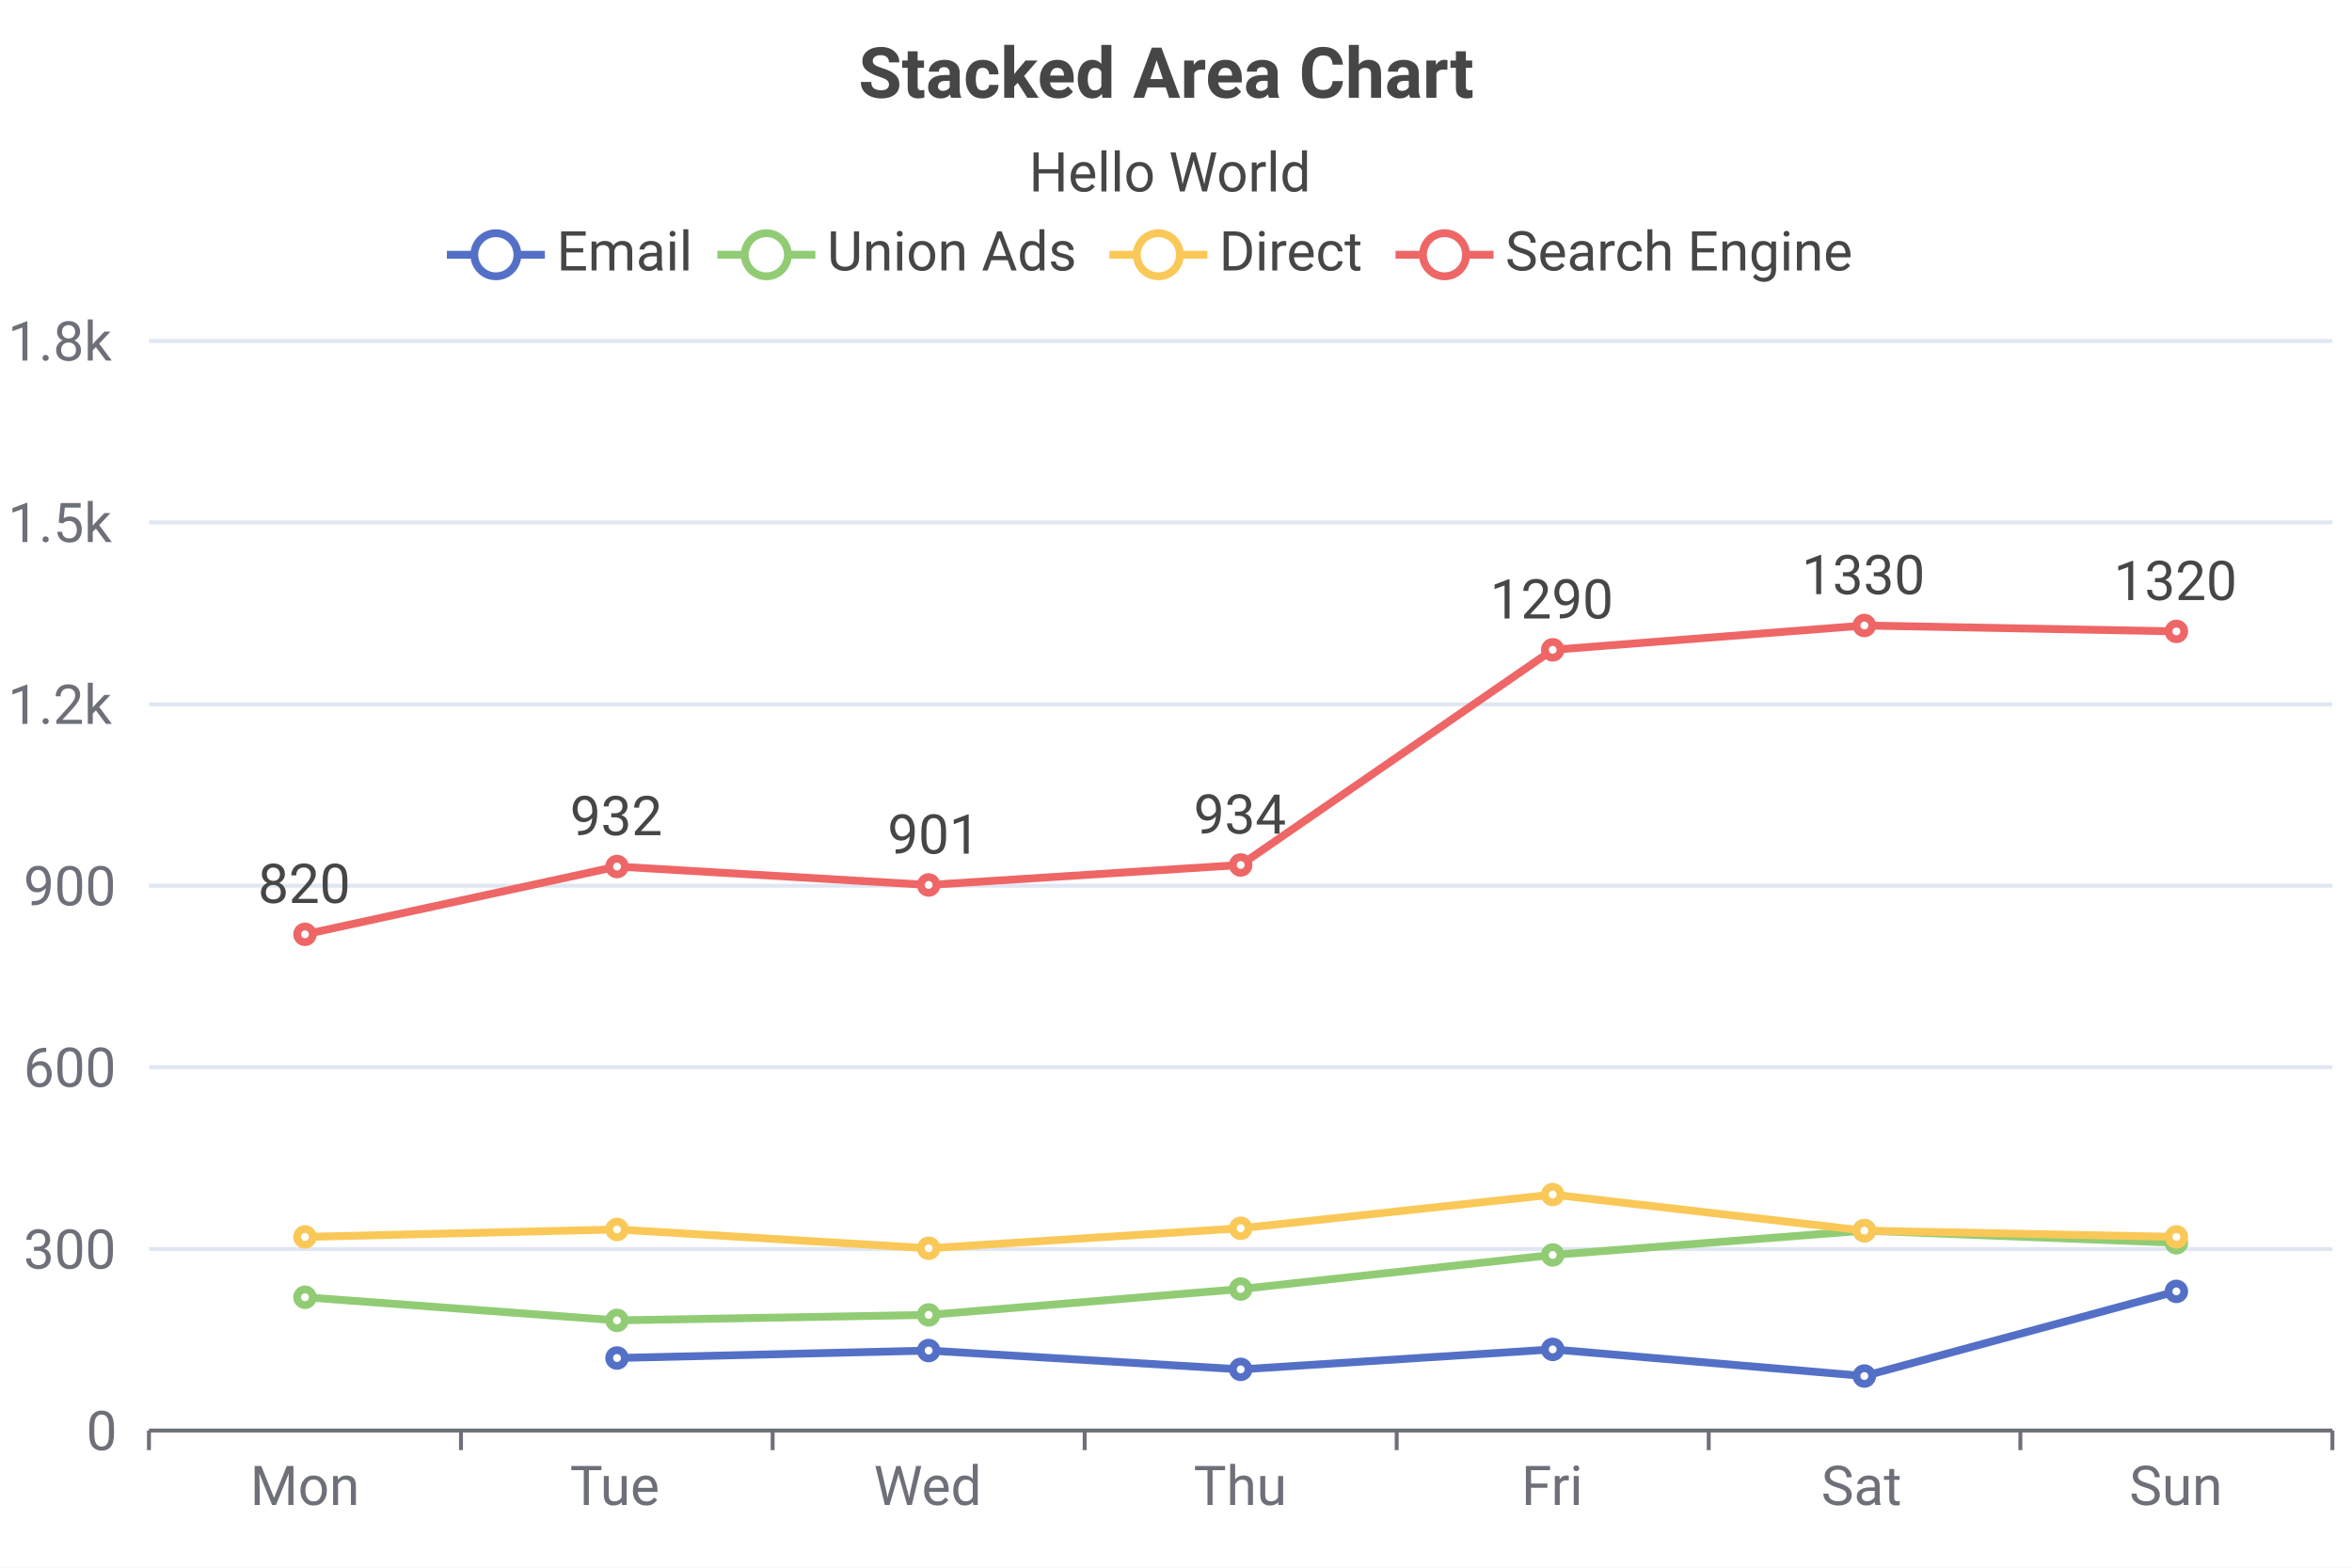
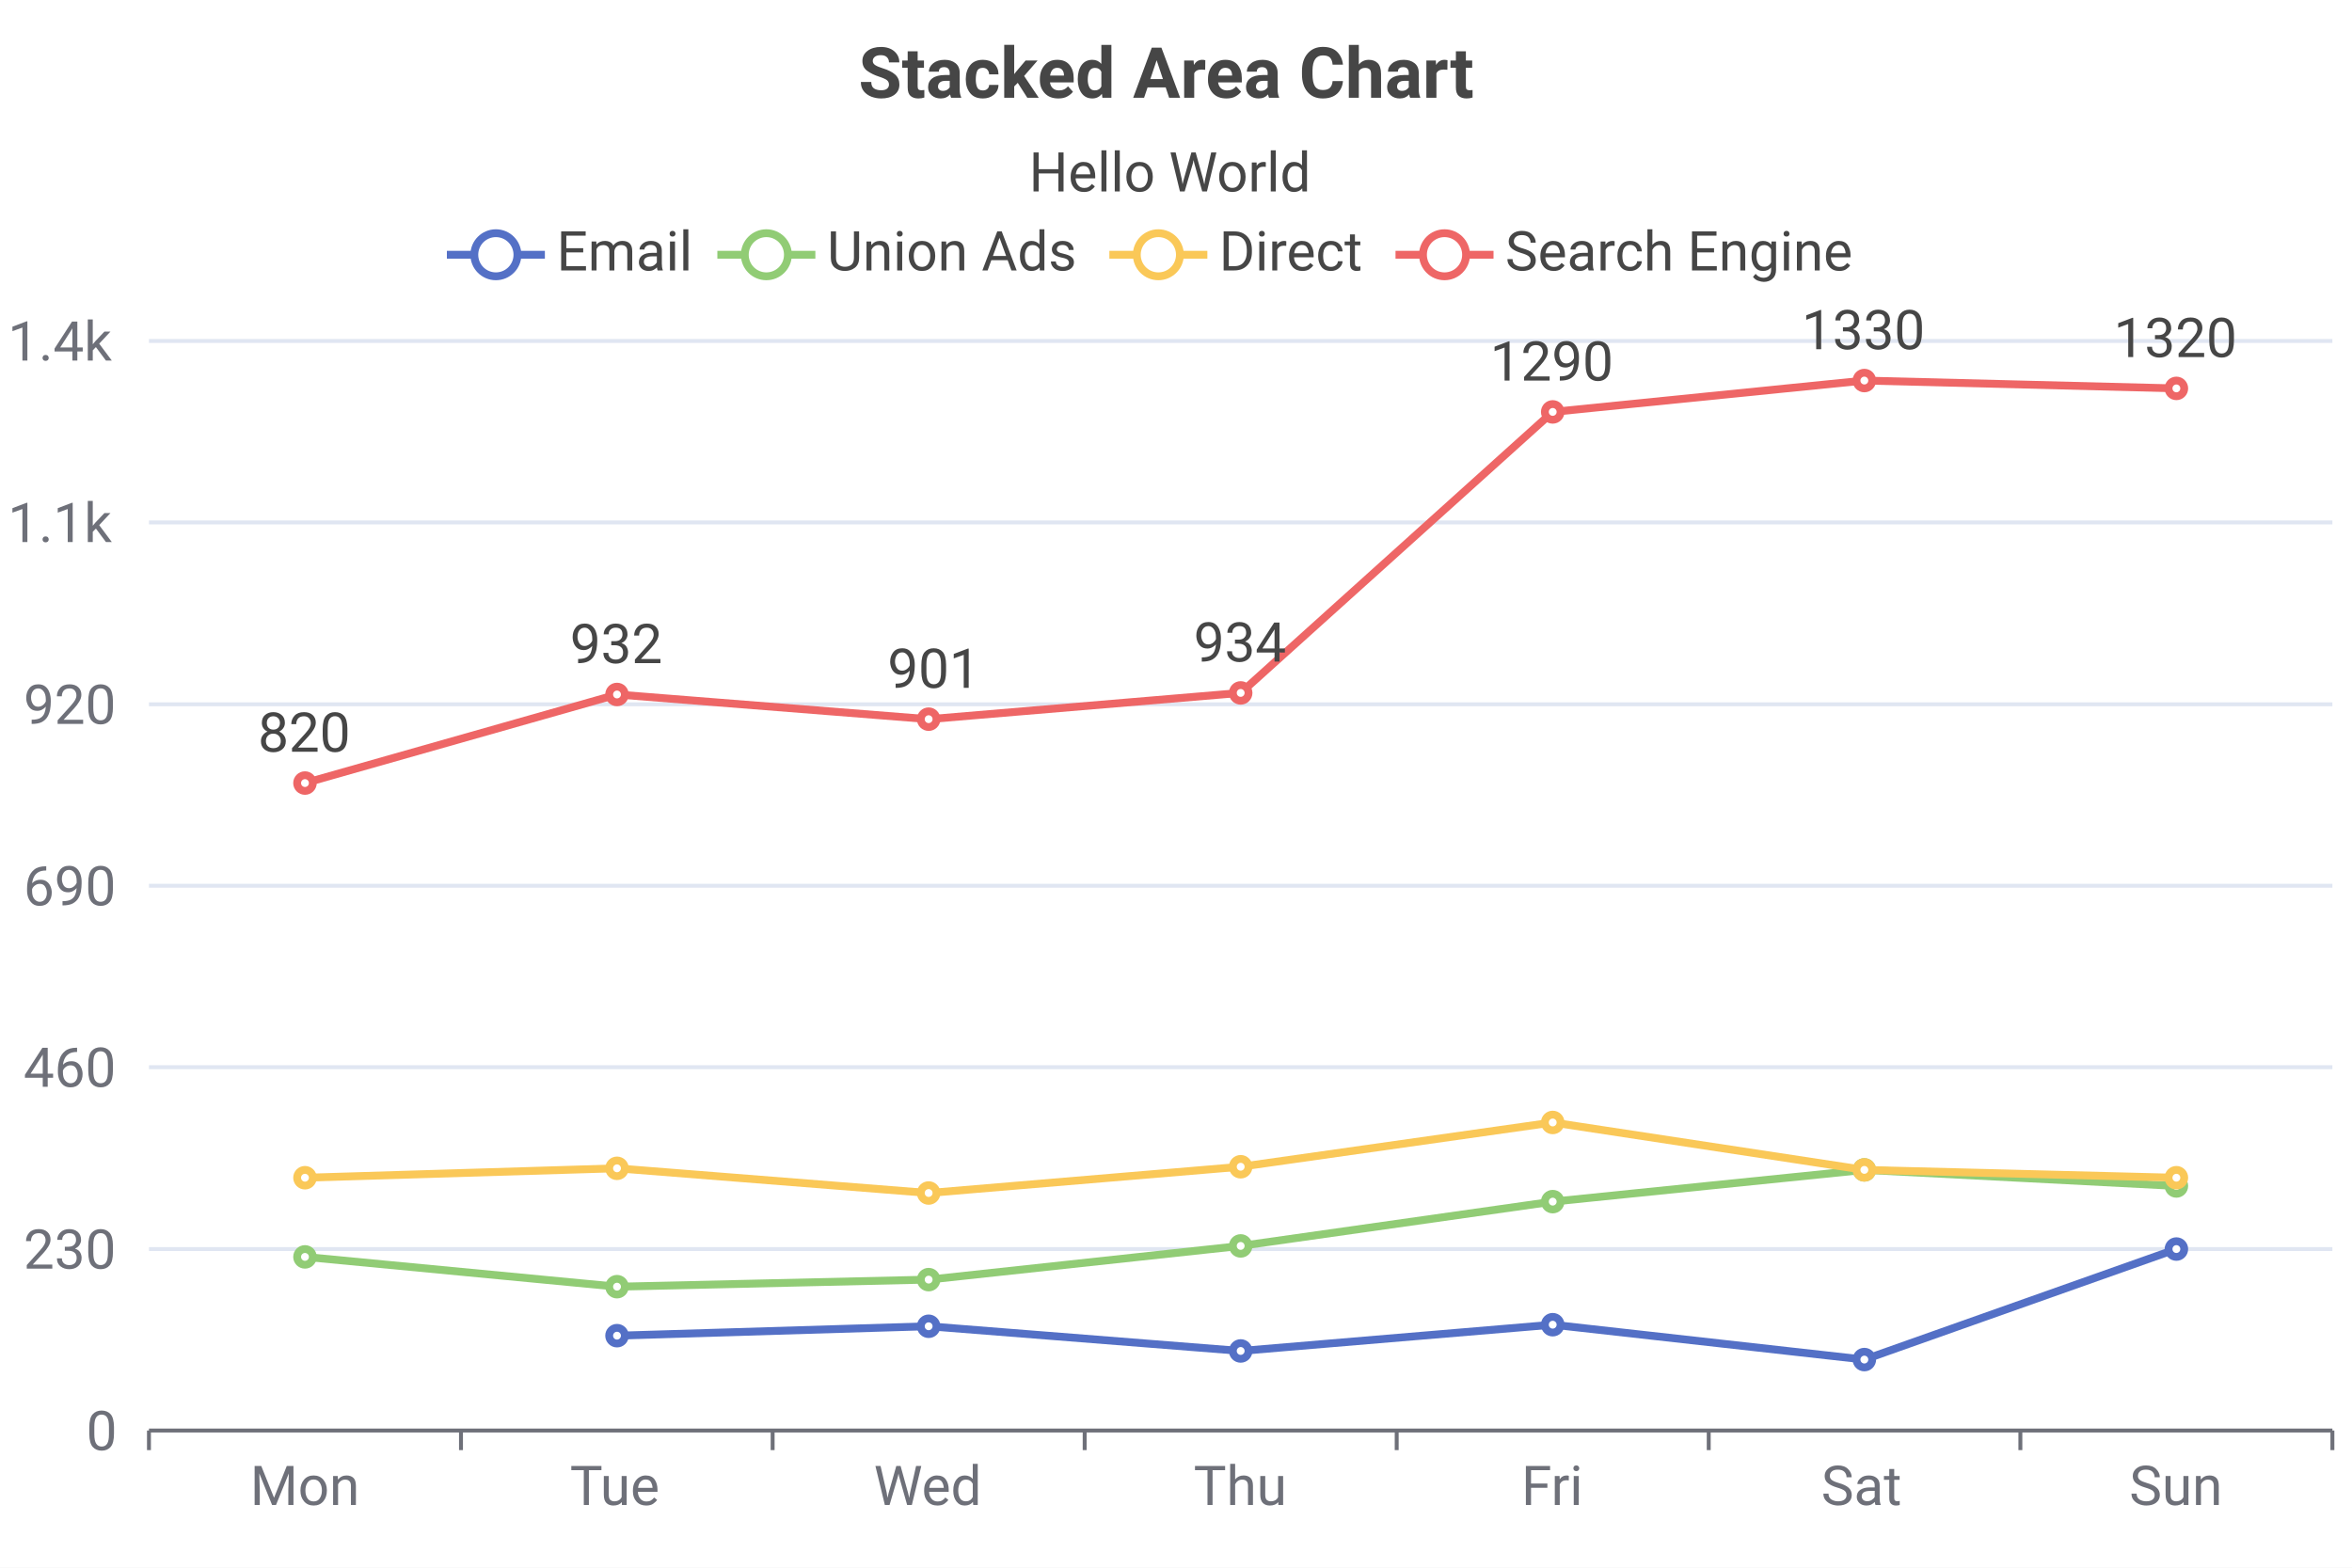
<svg xmlns="http://www.w3.org/2000/svg" width="600" height="400" viewBox="0 0 600 400">
  <rect x="0" y="0" width="600" height="400" fill="#FFFFFF" />
  <text font-size="18" x="219" y="5" dy="15" font-weight="bold" dominant-baseline="middle" font-family="Roboto" fill="#464646">
Stacked Area Chart
</text>
  <text font-size="14" x="262.5" y="35" dy="10" dominant-baseline="middle" font-family="Roboto" fill="#464646">
Hello World
</text>
  <g>
    <line stroke-width="2" x1="114" y1="65" x2="139" y2="65" stroke="#5470C6" />
    <circle cx="126.5" cy="65" r="5.5" stroke-width="2" stroke="#5470C6" fill="#FFFFFF" />
    <text font-size="14" x="142" y="69" font-family="Roboto" fill="#464646">
Email
</text>
  </g>
  <g>
    <line stroke-width="2" x1="183" y1="65" x2="208" y2="65" stroke="#91CC75" />
    <circle cx="195.5" cy="65" r="5.5" stroke-width="2" stroke="#91CC75" fill="#FFFFFF" />
    <text font-size="14" x="211" y="69" font-family="Roboto" fill="#464646">
Union Ads
</text>
  </g>
  <g>
    <line stroke-width="2" x1="283" y1="65" x2="308" y2="65" stroke="#FAC858" />
    <circle cx="295.5" cy="65" r="5.5" stroke-width="2" stroke="#FAC858" fill="#FFFFFF" />
    <text font-size="14" x="311" y="69" font-family="Roboto" fill="#464646">
Direct
</text>
  </g>
  <g>
    <line stroke-width="2" x1="356" y1="65" x2="381" y2="65" stroke="#EE6666" />
    <circle cx="368.5" cy="65" r="5.5" stroke-width="2" stroke="#EE6666" fill="#FFFFFF" />
    <text font-size="14" x="384" y="69" font-family="Roboto" fill="#464646">
Search Engine
</text>
  </g>
  <g stroke="#E0E6F2">
    <line stroke-width="1" x1="38" y1="87" x2="595" y2="87" />
    <line stroke-width="1" x1="38" y1="133.3" x2="595" y2="133.3" />
    <line stroke-width="1" x1="38" y1="179.7" x2="595" y2="179.7" />
    <line stroke-width="1" x1="38" y1="226" x2="595" y2="226" />
    <line stroke-width="1" x1="38" y1="272.3" x2="595" y2="272.3" />
    <line stroke-width="1" x1="38" y1="318.7" x2="595" y2="318.7" />
  </g>
  <g>
    <text font-size="14" x="2" y="92" font-family="Roboto" fill="#6E7079">
- 1.8k
+ 1.4k
</text>
    <text font-size="14" x="2" y="138.3" font-family="Roboto" fill="#6E7079">
- 1.5k
+ 1.1k
</text>
-     <text font-size="14" x="2" y="184.7" font-family="Roboto" fill="#6E7079">
- 1.2k
+     <text font-size="14" x="6" y="184.7" font-family="Roboto" fill="#6E7079">
+ 920
</text>
    <text font-size="14" x="6" y="231" font-family="Roboto" fill="#6E7079">
- 900
+ 690
</text>
    <text font-size="14" x="6" y="277.3" font-family="Roboto" fill="#6E7079">
- 600
+ 460
</text>
    <text font-size="14" x="6" y="323.7" font-family="Roboto" fill="#6E7079">
- 300
+ 230
</text>
    <text font-size="14" x="22" y="370" font-family="Roboto" fill="#6E7079">
0
</text>
  </g>
  <g>
    <g stroke="#6E7079">
      <line stroke-width="1" x1="38" y1="365" x2="595" y2="365" />
      <line stroke-width="1" x1="38" y1="365" x2="38" y2="370" />
      <line stroke-width="1" x1="117.6" y1="365" x2="117.6" y2="370" />
      <line stroke-width="1" x1="197.1" y1="365" x2="197.1" y2="370" />
      <line stroke-width="1" x1="276.7" y1="365" x2="276.7" y2="370" />
      <line stroke-width="1" x1="356.3" y1="365" x2="356.3" y2="370" />
      <line stroke-width="1" x1="435.9" y1="365" x2="435.9" y2="370" />
      <line stroke-width="1" x1="515.4" y1="365" x2="515.4" y2="370" />
      <line stroke-width="1" x1="595" y1="365" x2="595" y2="370" />
    </g>
    <text font-size="14" x="63.8" y="384" font-family="Roboto" fill="#6E7079">
Mon
</text>
    <text font-size="14" x="145.4" y="384" font-family="Roboto" fill="#6E7079">
Tue
</text>
    <text font-size="14" x="222.9" y="384" font-family="Roboto" fill="#6E7079">
Wed
</text>
    <text font-size="14" x="304.5" y="384" font-family="Roboto" fill="#6E7079">
Thu
</text>
    <text font-size="14" x="388.1" y="384" font-family="Roboto" fill="#6E7079">
Fri
</text>
    <text font-size="14" x="464.6" y="384" font-family="Roboto" fill="#6E7079">
Sat
</text>
    <text font-size="14" x="543.2" y="384" font-family="Roboto" fill="#6E7079">
Sun
</text>
  </g>
  <g>
-     <path d="M 157.4 346.5 L 236.9 344.6 L 316.5 349.4 L 396.1 344.3 L 475.6 351.1 L 555.2 329.5" stroke-width="2" fill="none" stroke="#5470C6" />
-     <circle cx="157.4" cy="346.5" r="2" stroke-width="2" stroke="#5470C6" fill="#FFFFFF" />
-     <circle cx="236.9" cy="344.6" r="2" stroke-width="2" stroke="#5470C6" fill="#FFFFFF" />
-     <circle cx="316.5" cy="349.4" r="2" stroke-width="2" stroke="#5470C6" fill="#FFFFFF" />
-     <circle cx="396.1" cy="344.3" r="2" stroke-width="2" stroke="#5470C6" fill="#FFFFFF" />
-     <circle cx="475.6" cy="351.1" r="2" stroke-width="2" stroke="#5470C6" fill="#FFFFFF" />
-     <circle cx="555.2" cy="329.5" r="2" stroke-width="2" stroke="#5470C6" fill="#FFFFFF" />
+     <path d="M 157.4 340.8 L 236.9 338.4 L 316.5 344.7 L 396.1 338 L 475.6 346.9 L 555.2 318.7" stroke-width="2" fill="none" stroke="#5470C6" />
+     <circle cx="157.4" cy="340.8" r="2" stroke-width="2" stroke="#5470C6" fill="#FFFFFF" />
+     <circle cx="236.9" cy="338.4" r="2" stroke-width="2" stroke="#5470C6" fill="#FFFFFF" />
+     <circle cx="316.5" cy="344.7" r="2" stroke-width="2" stroke="#5470C6" fill="#FFFFFF" />
+     <circle cx="396.1" cy="338" r="2" stroke-width="2" stroke="#5470C6" fill="#FFFFFF" />
+     <circle cx="475.6" cy="346.9" r="2" stroke-width="2" stroke="#5470C6" fill="#FFFFFF" />
+     <circle cx="555.2" cy="318.7" r="2" stroke-width="2" stroke="#5470C6" fill="#FFFFFF" />
  </g>
  <g>
-     <path d="M 77.8 331 L 157.4 336.9 L 236.9 335.5 L 316.5 328.9 L 396.1 320.2 L 475.6 314 L 555.2 317.1" stroke-width="2" fill="none" stroke="#91CC75" />
-     <circle cx="77.8" cy="331" r="2" stroke-width="2" stroke="#91CC75" fill="#FFFFFF" />
-     <circle cx="157.4" cy="336.9" r="2" stroke-width="2" stroke="#91CC75" fill="#FFFFFF" />
-     <circle cx="236.9" cy="335.5" r="2" stroke-width="2" stroke="#91CC75" fill="#FFFFFF" />
-     <circle cx="316.5" cy="328.9" r="2" stroke-width="2" stroke="#91CC75" fill="#FFFFFF" />
-     <circle cx="396.1" cy="320.2" r="2" stroke-width="2" stroke="#91CC75" fill="#FFFFFF" />
-     <circle cx="475.6" cy="314" r="2" stroke-width="2" stroke="#91CC75" fill="#FFFFFF" />
-     <circle cx="555.2" cy="317.1" r="2" stroke-width="2" stroke="#91CC75" fill="#FFFFFF" />
+     <path d="M 77.8 320.7 L 157.4 328.3 L 236.9 326.5 L 316.5 317.9 L 396.1 306.6 L 475.6 298.5 L 555.2 302.6" stroke-width="2" fill="none" stroke="#91CC75" />
+     <circle cx="77.8" cy="320.7" r="2" stroke-width="2" stroke="#91CC75" fill="#FFFFFF" />
+     <circle cx="157.4" cy="328.3" r="2" stroke-width="2" stroke="#91CC75" fill="#FFFFFF" />
+     <circle cx="236.9" cy="326.5" r="2" stroke-width="2" stroke="#91CC75" fill="#FFFFFF" />
+     <circle cx="316.5" cy="317.9" r="2" stroke-width="2" stroke="#91CC75" fill="#FFFFFF" />
+     <circle cx="396.1" cy="306.6" r="2" stroke-width="2" stroke="#91CC75" fill="#FFFFFF" />
+     <circle cx="475.6" cy="298.5" r="2" stroke-width="2" stroke="#91CC75" fill="#FFFFFF" />
+     <circle cx="555.2" cy="302.6" r="2" stroke-width="2" stroke="#91CC75" fill="#FFFFFF" />
  </g>
  <g>
-     <path d="M 77.8 315.6 L 157.4 313.7 L 236.9 318.5 L 316.5 313.4 L 396.1 304.8 L 475.6 314 L 555.2 315.6" stroke-width="2" fill="none" stroke="#FAC858" />
-     <circle cx="77.8" cy="315.6" r="2" stroke-width="2" stroke="#FAC858" fill="#FFFFFF" />
-     <circle cx="157.4" cy="313.7" r="2" stroke-width="2" stroke="#FAC858" fill="#FFFFFF" />
-     <circle cx="236.9" cy="318.5" r="2" stroke-width="2" stroke="#FAC858" fill="#FFFFFF" />
-     <circle cx="316.5" cy="313.4" r="2" stroke-width="2" stroke="#FAC858" fill="#FFFFFF" />
-     <circle cx="396.1" cy="304.8" r="2" stroke-width="2" stroke="#FAC858" fill="#FFFFFF" />
-     <circle cx="475.6" cy="314" r="2" stroke-width="2" stroke="#FAC858" fill="#FFFFFF" />
-     <circle cx="555.2" cy="315.6" r="2" stroke-width="2" stroke="#FAC858" fill="#FFFFFF" />
+     <path d="M 77.8 300.5 L 157.4 298.1 L 236.9 304.4 L 316.5 297.7 L 396.1 286.4 L 475.6 298.5 L 555.2 300.5" stroke-width="2" fill="none" stroke="#FAC858" />
+     <circle cx="77.8" cy="300.5" r="2" stroke-width="2" stroke="#FAC858" fill="#FFFFFF" />
+     <circle cx="157.4" cy="298.1" r="2" stroke-width="2" stroke="#FAC858" fill="#FFFFFF" />
+     <circle cx="236.9" cy="304.4" r="2" stroke-width="2" stroke="#FAC858" fill="#FFFFFF" />
+     <circle cx="316.5" cy="297.7" r="2" stroke-width="2" stroke="#FAC858" fill="#FFFFFF" />
+     <circle cx="396.1" cy="286.4" r="2" stroke-width="2" stroke="#FAC858" fill="#FFFFFF" />
+     <circle cx="475.6" cy="298.5" r="2" stroke-width="2" stroke="#FAC858" fill="#FFFFFF" />
+     <circle cx="555.2" cy="300.5" r="2" stroke-width="2" stroke="#FAC858" fill="#FFFFFF" />
  </g>
  <g>
-     <path d="M 77.8 238.4 L 157.4 221.1 L 236.9 225.8 L 316.5 220.7 L 396.1 165.8 L 475.6 159.6 L 555.2 161.1" stroke-width="2" fill="none" stroke="#EE6666" />
-     <circle cx="77.8" cy="238.4" r="2" stroke-width="2" stroke="#EE6666" fill="#FFFFFF" />
-     <circle cx="157.4" cy="221.1" r="2" stroke-width="2" stroke="#EE6666" fill="#FFFFFF" />
-     <circle cx="236.9" cy="225.8" r="2" stroke-width="2" stroke="#EE6666" fill="#FFFFFF" />
-     <circle cx="316.5" cy="220.7" r="2" stroke-width="2" stroke="#EE6666" fill="#FFFFFF" />
-     <circle cx="396.1" cy="165.8" r="2" stroke-width="2" stroke="#EE6666" fill="#FFFFFF" />
-     <circle cx="475.6" cy="159.6" r="2" stroke-width="2" stroke="#EE6666" fill="#FFFFFF" />
-     <circle cx="555.2" cy="161.1" r="2" stroke-width="2" stroke="#EE6666" fill="#FFFFFF" />
+     <path d="M 77.8 199.8 L 157.4 177.2 L 236.9 183.5 L 316.5 176.8 L 396.1 105.1 L 475.6 97.1 L 555.2 99.1" stroke-width="2" fill="none" stroke="#EE6666" />
+     <circle cx="77.8" cy="199.8" r="2" stroke-width="2" stroke="#EE6666" fill="#FFFFFF" />
+     <circle cx="157.4" cy="177.2" r="2" stroke-width="2" stroke="#EE6666" fill="#FFFFFF" />
+     <circle cx="236.9" cy="183.5" r="2" stroke-width="2" stroke="#EE6666" fill="#FFFFFF" />
+     <circle cx="316.5" cy="176.8" r="2" stroke-width="2" stroke="#EE6666" fill="#FFFFFF" />
+     <circle cx="396.1" cy="105.1" r="2" stroke-width="2" stroke="#EE6666" fill="#FFFFFF" />
+     <circle cx="475.6" cy="97.1" r="2" stroke-width="2" stroke="#EE6666" fill="#FFFFFF" />
+     <circle cx="555.2" cy="99.1" r="2" stroke-width="2" stroke="#EE6666" fill="#FFFFFF" />
  </g>
-   <text font-size="14" x="77.8" y="238.4" dx="-12" dy="-8" font-family="Roboto" fill="#464646">
+   <text font-size="14" x="77.8" y="199.8" dx="-12" dy="-8" font-family="Roboto" fill="#464646">
820
</text>
-   <text font-size="14" x="157.4" y="221.1" dx="-12" dy="-8" font-family="Roboto" fill="#464646">
+   <text font-size="14" x="157.4" y="177.2" dx="-12" dy="-8" font-family="Roboto" fill="#464646">
932
</text>
-   <text font-size="14" x="236.9" y="225.8" dx="-10.5" dy="-8" font-family="Roboto" fill="#464646">
+   <text font-size="14" x="236.9" y="183.5" dx="-10.5" dy="-8" font-family="Roboto" fill="#464646">
901
</text>
-   <text font-size="14" x="316.5" y="220.7" dx="-12" dy="-8" font-family="Roboto" fill="#464646">
+   <text font-size="14" x="316.5" y="176.8" dx="-12" dy="-8" font-family="Roboto" fill="#464646">
934
</text>
-   <text font-size="14" x="396.1" y="165.8" dx="-16" dy="-8" font-family="Roboto" fill="#464646">
+   <text font-size="14" x="396.1" y="105.1" dx="-16" dy="-8" font-family="Roboto" fill="#464646">
1290
</text>
-   <text font-size="14" x="475.6" y="159.6" dx="-16" dy="-8" font-family="Roboto" fill="#464646">
+   <text font-size="14" x="475.6" y="97.1" dx="-16" dy="-8" font-family="Roboto" fill="#464646">
1330
</text>
-   <text font-size="14" x="555.2" y="161.1" dx="-16" dy="-8" font-family="Roboto" fill="#464646">
+   <text font-size="14" x="555.2" y="99.1" dx="-16" dy="-8" font-family="Roboto" fill="#464646">
1320
</text>
</svg>
